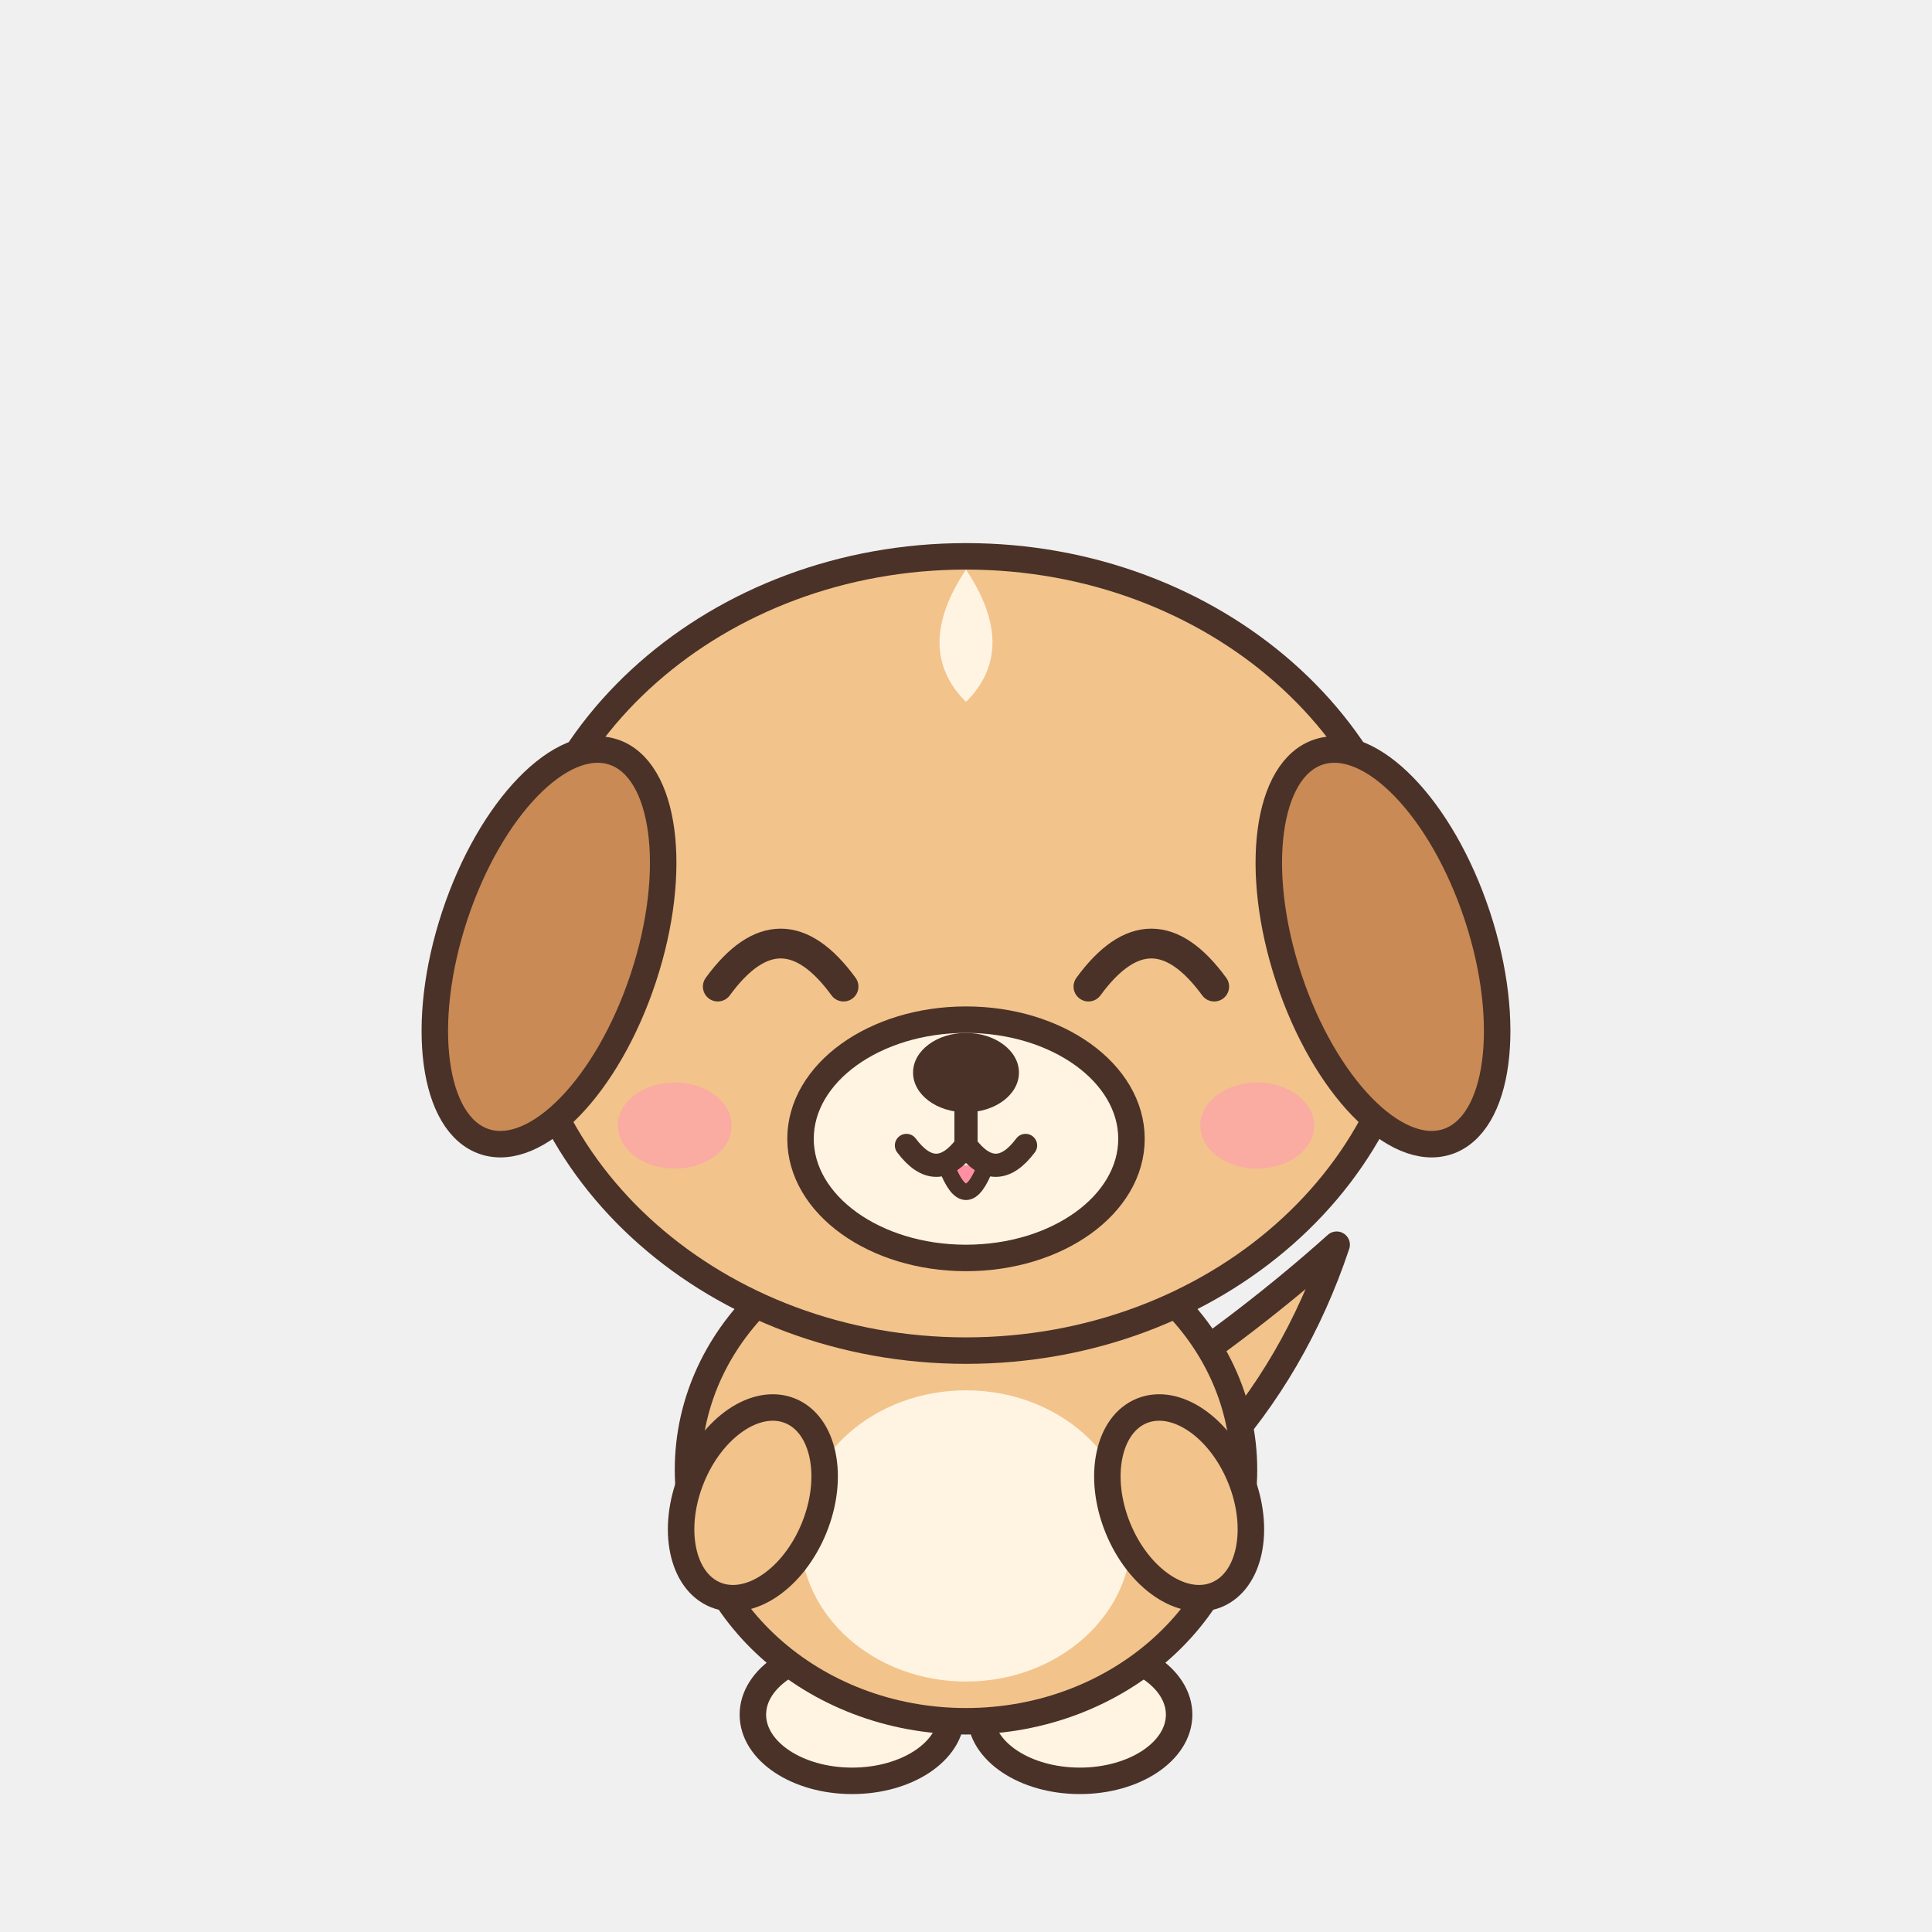
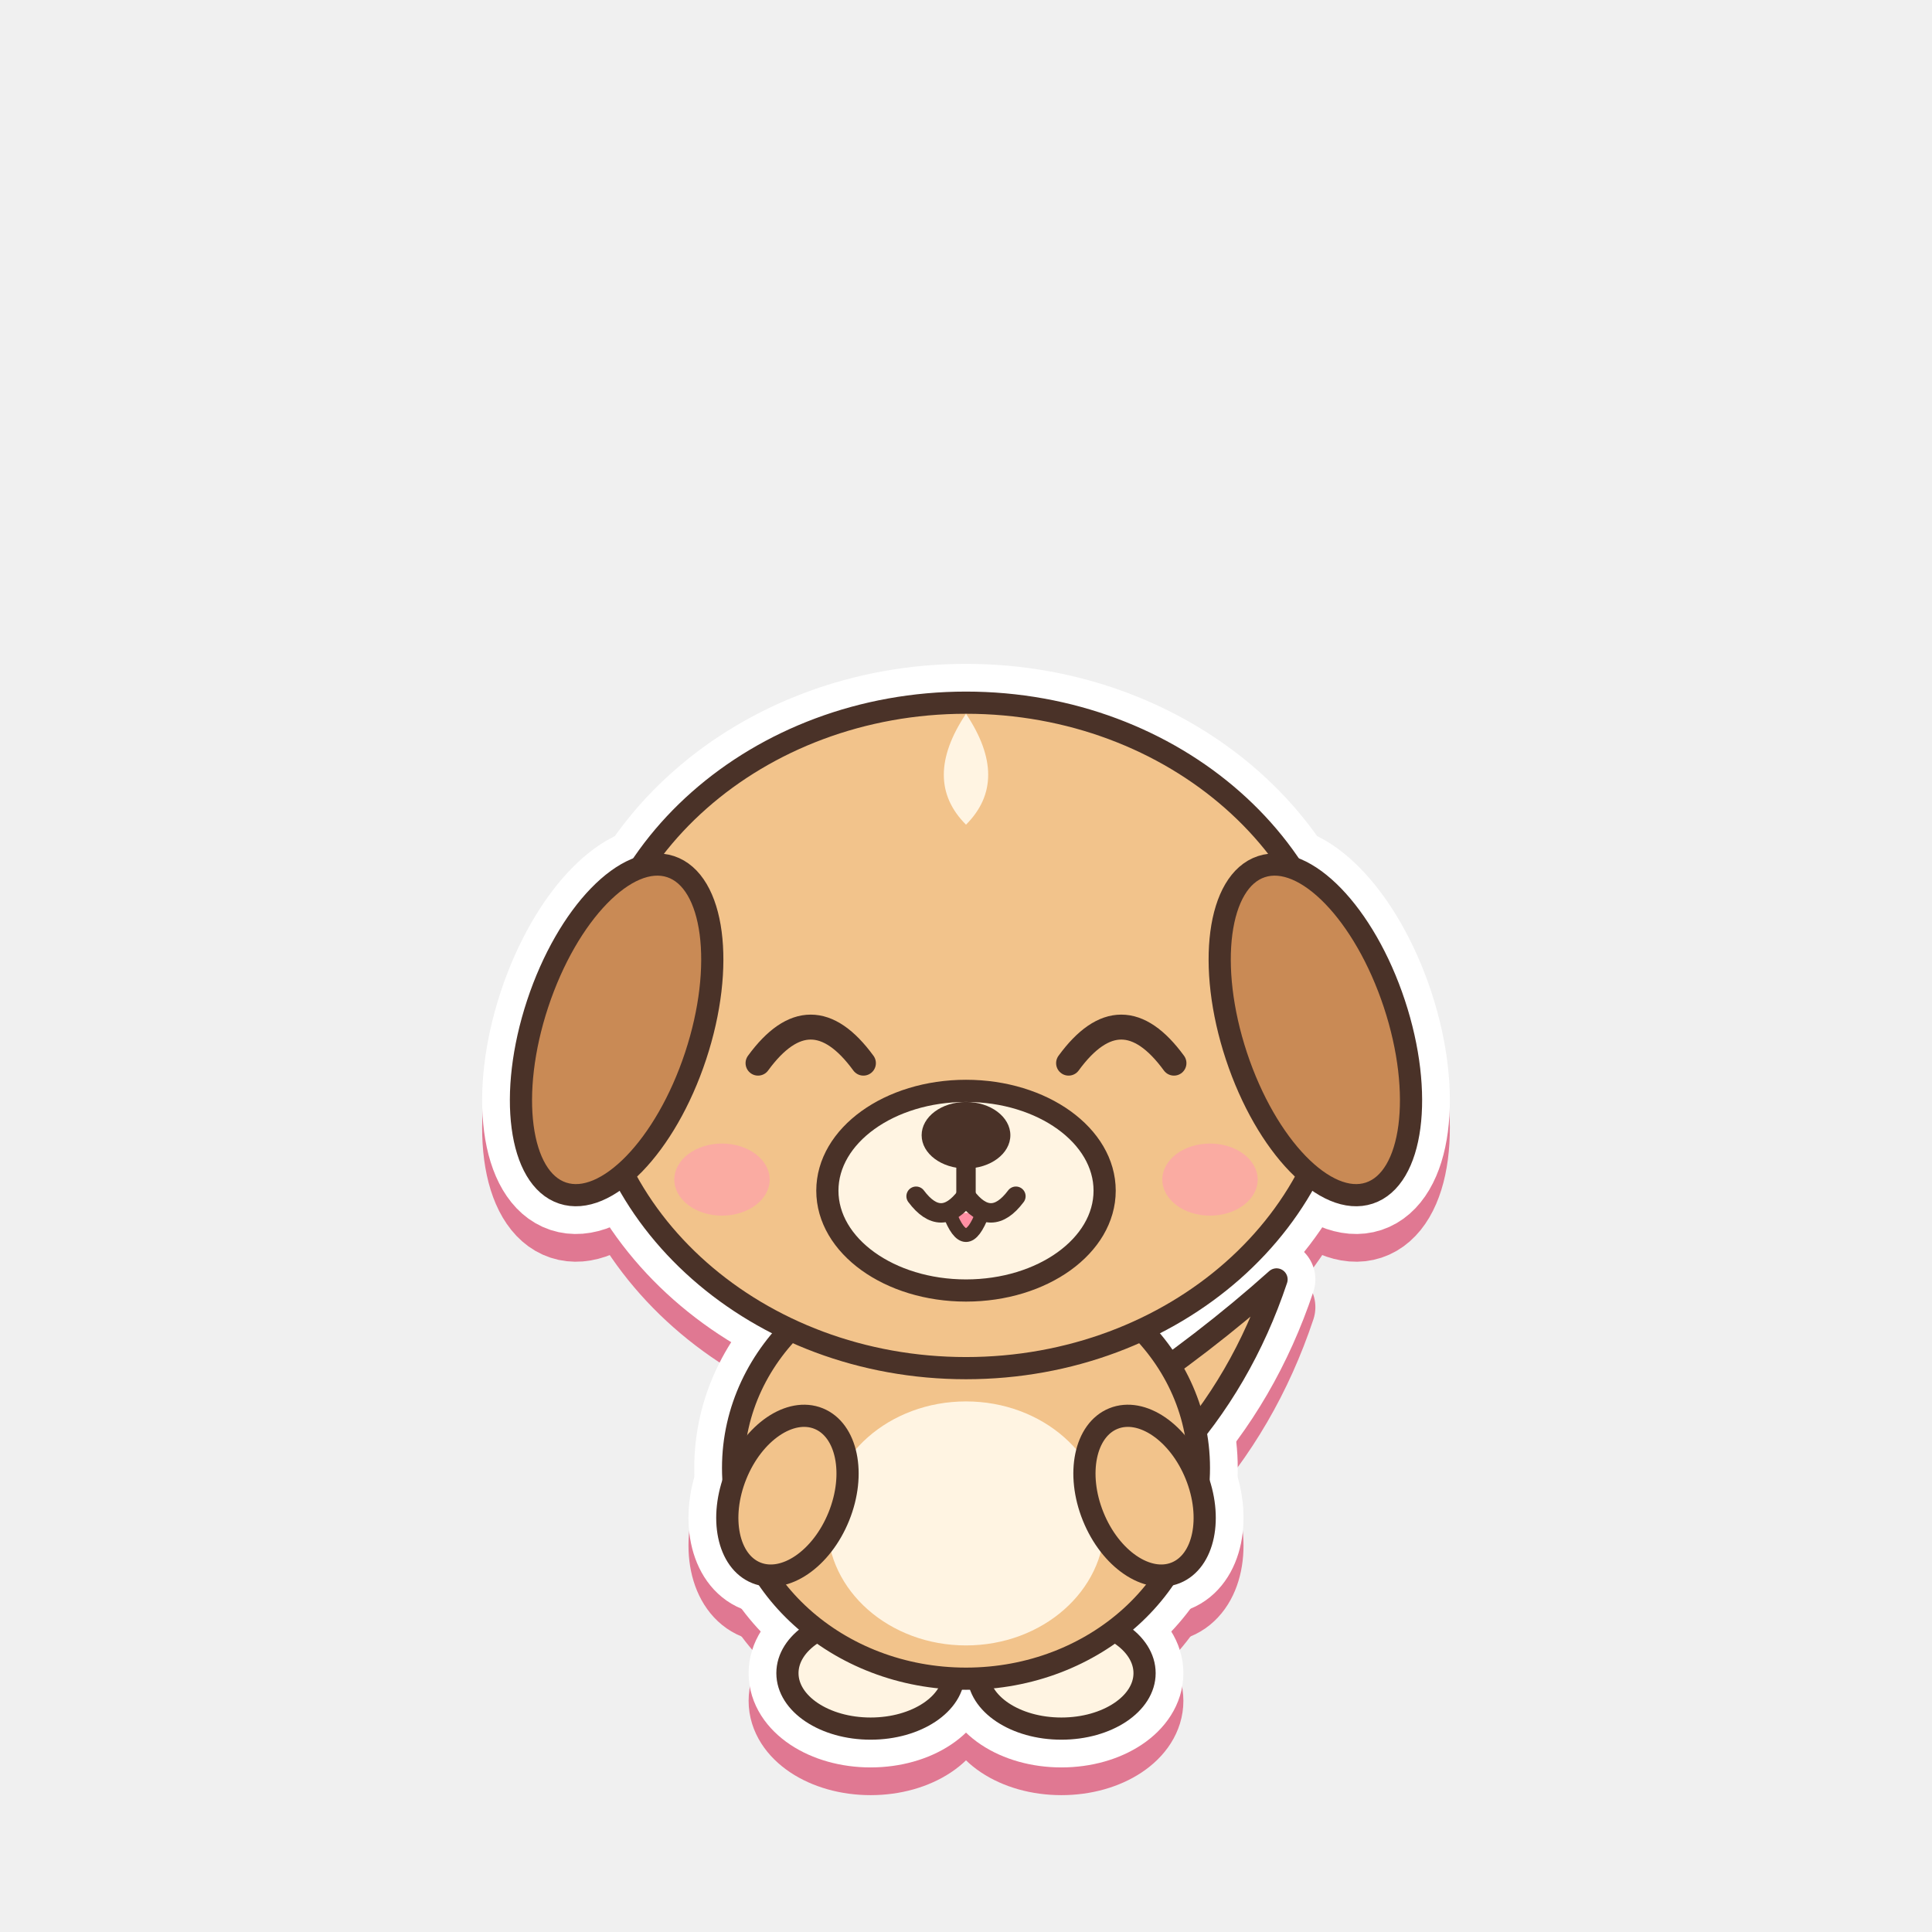
<svg xmlns="http://www.w3.org/2000/svg" viewBox="0 0 108 108" width="108" height="108">
-   <g transform="translate(17.00 17.04) scale(0.37)">
+   <g transform="translate(23 27.5) scale(0.31)">
+     <g transform="translate(0 5)" fill="#E07892" stroke="#E07892" stroke-width="14" stroke-linejoin="round">
+       <path d="M105.9 196.8 Q143.7 178.8 156.0 142.0 Q130.1 165.2 94.1 183.2 Z" />
+       <ellipse cx="82.8" cy="213.0" rx="15.0" ry="10.0" />
+       <ellipse cx="117.2" cy="213.0" rx="15.0" ry="10.0" />
+       <ellipse cx="100.0" cy="176.0" rx="42.0" ry="38.0" />
+       <ellipse cx="67.8" cy="181.0" rx="10.0" ry="15.0" transform="rotate(22.0 67.8 181.0)" />
+       <ellipse cx="132.2" cy="181.0" rx="10.0" ry="15.0" transform="rotate(-22.0 132.2 181.0)" />
+       <ellipse cx="100.0" cy="98.0" rx="68.0" ry="60.0" />
+       <ellipse cx="37.0" cy="97.0" rx="15.0" ry="31.0" transform="rotate(18.3 37.0 97.0)" />
+       <ellipse cx="163.0" cy="97.0" rx="15.0" ry="31.0" transform="rotate(-18.3 163.0 97.0)" />
+     </g>
+     <g fill="#FFFFFF" stroke="#FFFFFF" stroke-width="14" stroke-linejoin="round">
+       <path d="M105.9 196.8 Q143.7 178.8 156.0 142.0 Q130.1 165.2 94.1 183.2 Z" />
+       <ellipse cx="82.8" cy="213.0" rx="15.0" ry="10.0" />
+       <ellipse cx="117.2" cy="213.0" rx="15.0" ry="10.0" />
+       <ellipse cx="100.0" cy="176.0" rx="42.0" ry="38.0" />
+       <ellipse cx="67.8" cy="181.0" rx="10.0" ry="15.0" transform="rotate(22.0 67.8 181.0)" />
+       <ellipse cx="132.2" cy="181.0" rx="10.0" ry="15.0" transform="rotate(-22.0 132.2 181.0)" />
+       <ellipse cx="100.0" cy="98.0" rx="68.0" ry="60.0" />
+       <ellipse cx="37.0" cy="97.0" rx="15.0" ry="31.0" transform="rotate(18.3 37.0 97.0)" />
+       <ellipse cx="163.0" cy="97.0" rx="15.0" ry="31.0" transform="rotate(-18.3 163.0 97.0)" />
+     </g>
    <g stroke="#4A3228" stroke-width="4" stroke-linejoin="round" stroke-linecap="round">
      <path d="M105.9 196.8 Q143.7 178.8 156.0 142.0 Q130.1 165.2 94.1 183.2 Z" fill="#F2C38B" />
      <ellipse cx="82.8" cy="213.0" rx="15.0" ry="10.0" fill="#FFF4E2" />
      <ellipse cx="117.2" cy="213.0" rx="15.0" ry="10.0" fill="#FFF4E2" />
      <ellipse cx="100.0" cy="176.0" rx="42.0" ry="38.0" fill="#F2C38B" />
      <clipPath id="c1406356224621440">
        <ellipse cx="100.0" cy="176.0" rx="40.0" ry="36.0" fill="#000" stroke="none" />
      </clipPath>
      <g clip-path="url(#c1406356224621440)">
        <ellipse cx="100.0" cy="186.0" rx="25.0" ry="22.0" fill="#FFF4E2" stroke="none" />
      </g>
      <ellipse cx="67.8" cy="181.0" rx="10.0" ry="15.0" fill="#F2C38B" transform="rotate(22.0 67.8 181.0)" />
      <ellipse cx="132.2" cy="181.0" rx="10.0" ry="15.0" fill="#F2C38B" transform="rotate(-22.0 132.2 181.0)" />
      <ellipse cx="100.0" cy="98.0" rx="68.0" ry="60.0" fill="#F2C38B" />
      <ellipse cx="37.0" cy="97.0" rx="15.0" ry="31.0" fill="#C98A55" transform="rotate(18.3 37.0 97.0)" />
      <ellipse cx="163.0" cy="97.0" rx="15.0" ry="31.0" fill="#C98A55" transform="rotate(-18.3 163.0 97.0)" />
      <ellipse cx="56.0" cy="124.0" rx="8.6" ry="6.5" fill="#FF9EAE" stroke="none" opacity="0.65" />
      <ellipse cx="144.0" cy="124.0" rx="8.6" ry="6.5" fill="#FF9EAE" stroke="none" opacity="0.65" />
      <path d="M100.0 40.0 Q108.0 52.0 100.0 60.0 Q92.0 52.0 100.0 40.0 Z" fill="#FFF4E2" stroke="none" />
      <ellipse cx="100.0" cy="126.0" rx="25.0" ry="18.0" fill="#FFF4E2" />
      <path d="M62.5 103.0 Q72.0 90.0 81.5 103.0" fill="none" stroke-width="4.5" />
      <path d="M118.5 103.0 Q128.0 90.0 137.5 103.0" fill="none" stroke-width="4.5" />
      <path d="M100.0 122.0 L100.0 127.0" fill="none" stroke-width="3.5" />
      <path d="M97.0 130.0 Q100.0 138.0 103.0 130.0" fill="#FF8FA3" stroke-width="2.5" />
      <path d="M91.0 127.0 Q95.5 133.0 100.0 127.0 Q104.5 133.0 109.0 127.0" fill="none" stroke-width="3.5" />
      <ellipse cx="100.0" cy="116.0" rx="8.0" ry="6.0" fill="#4A3228" stroke="none" />
    </g>
  </g>
</svg>
